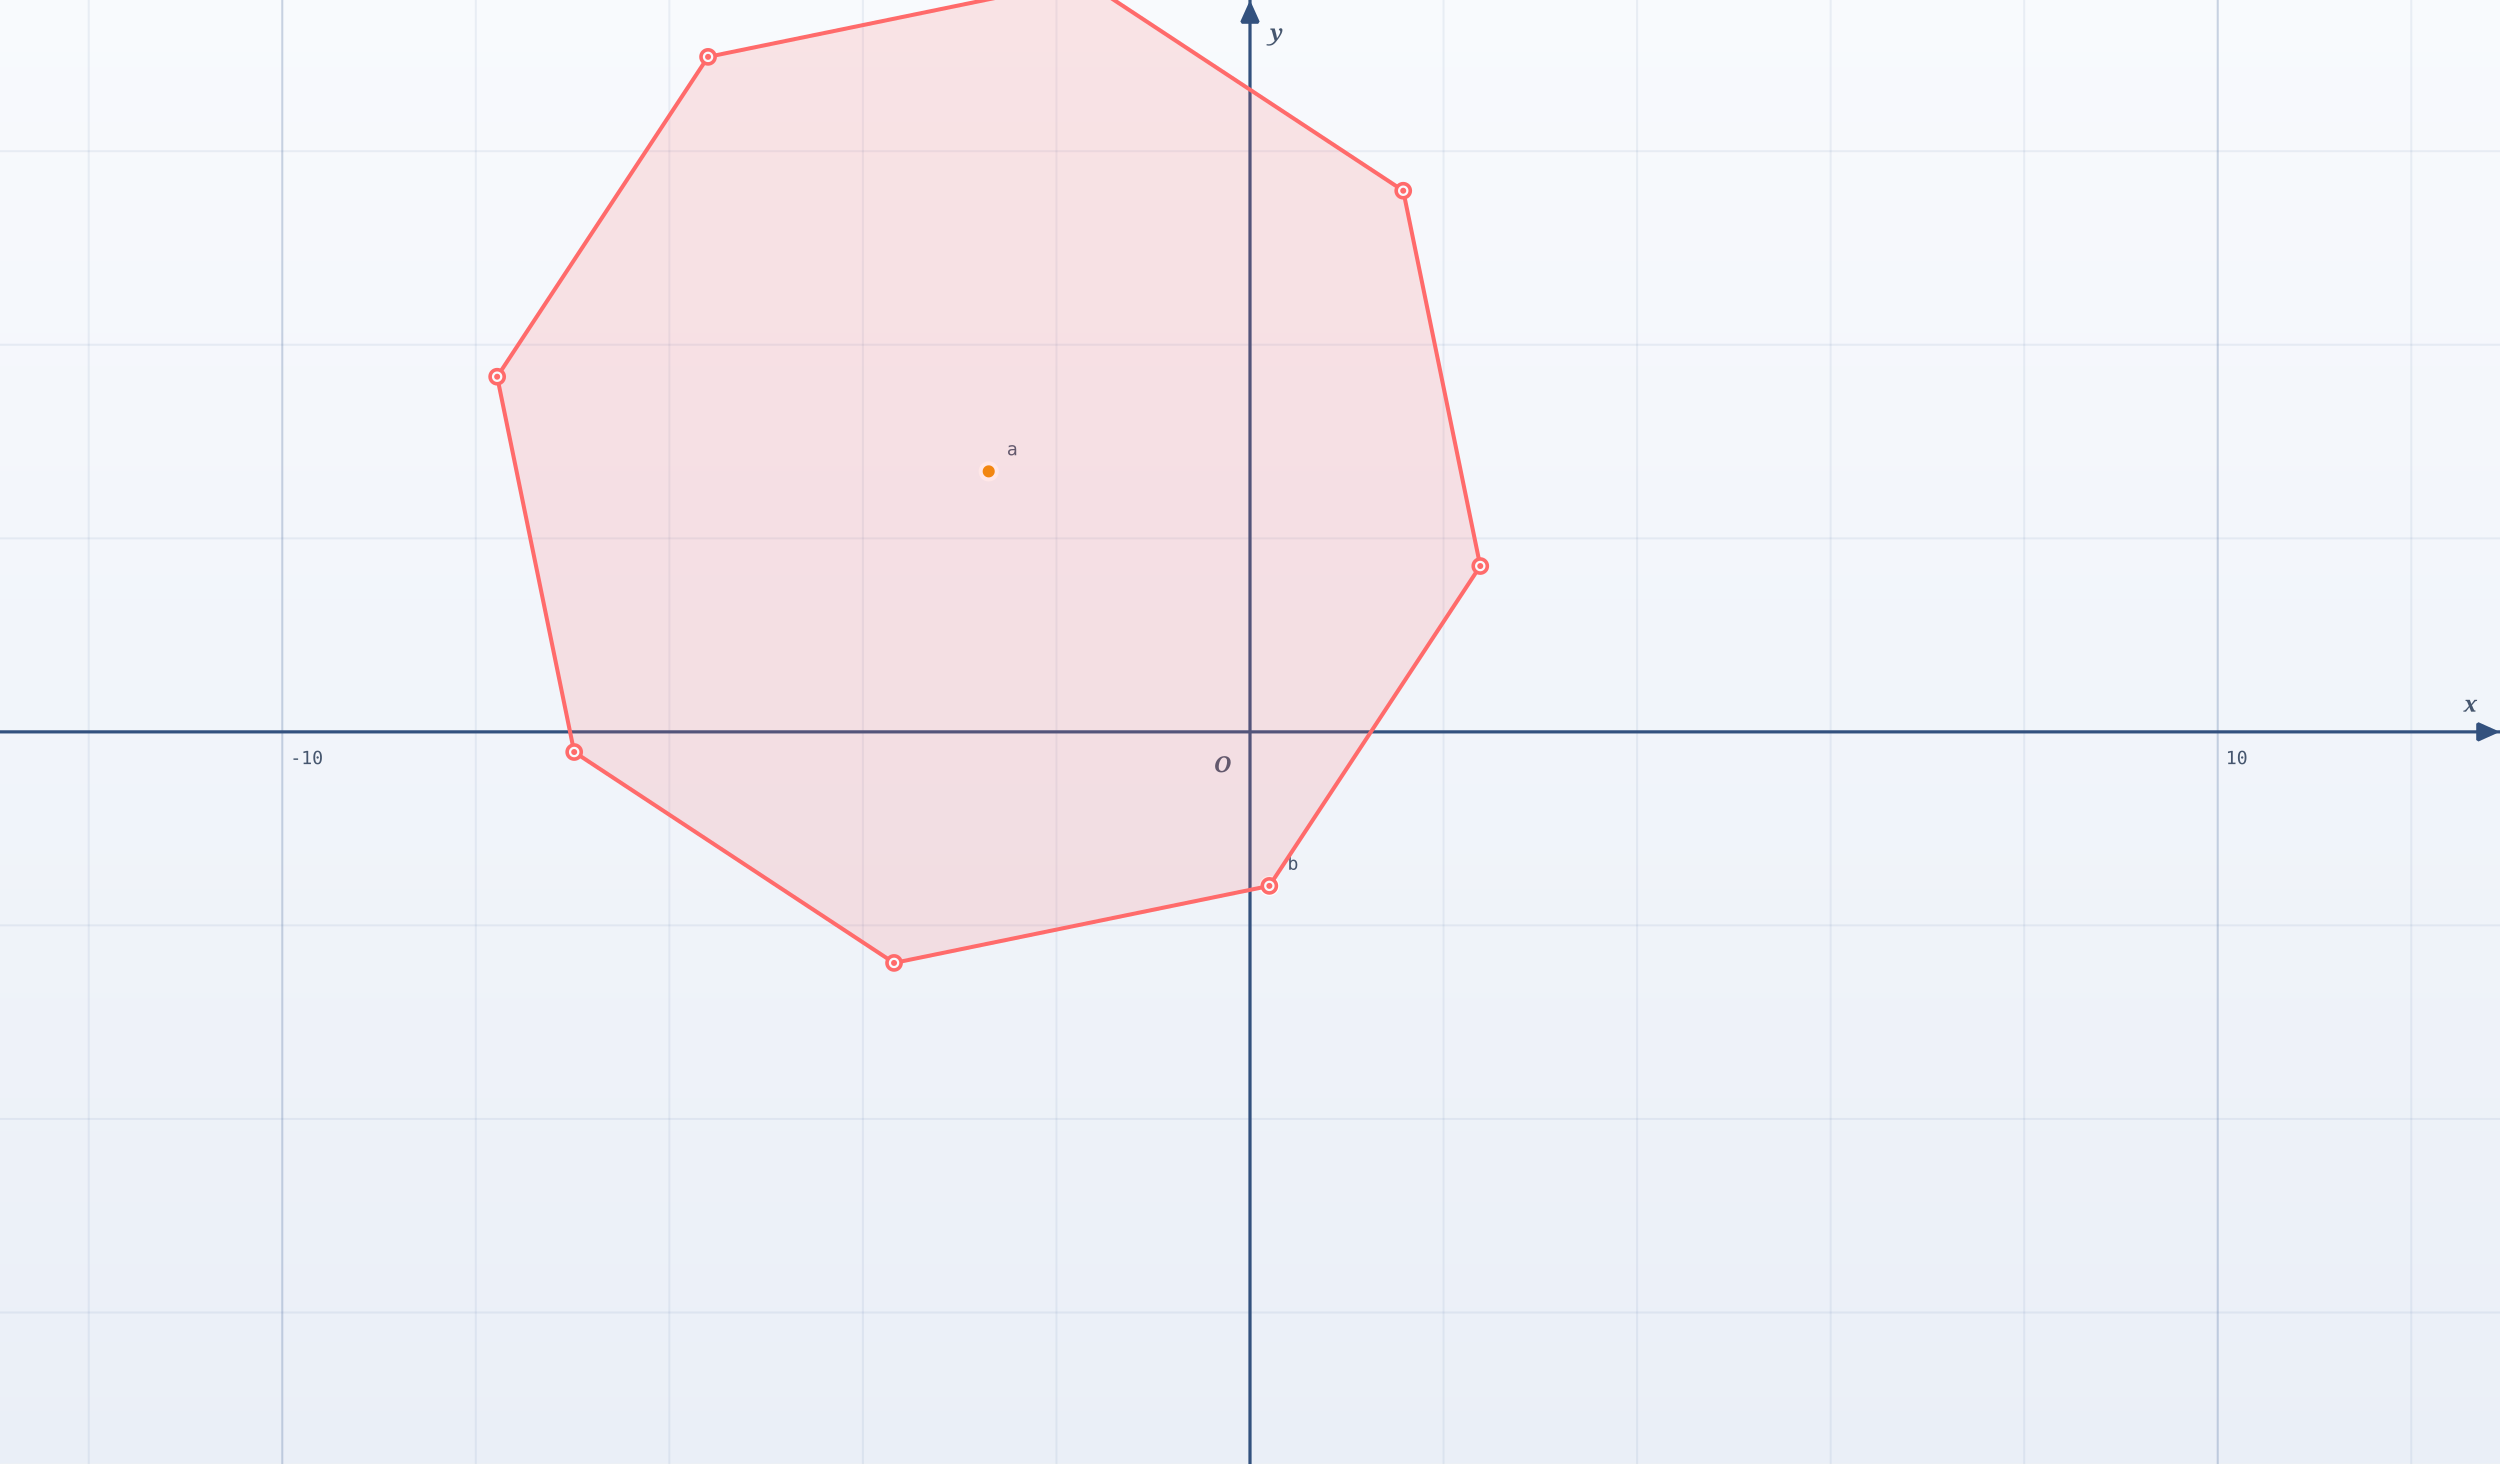
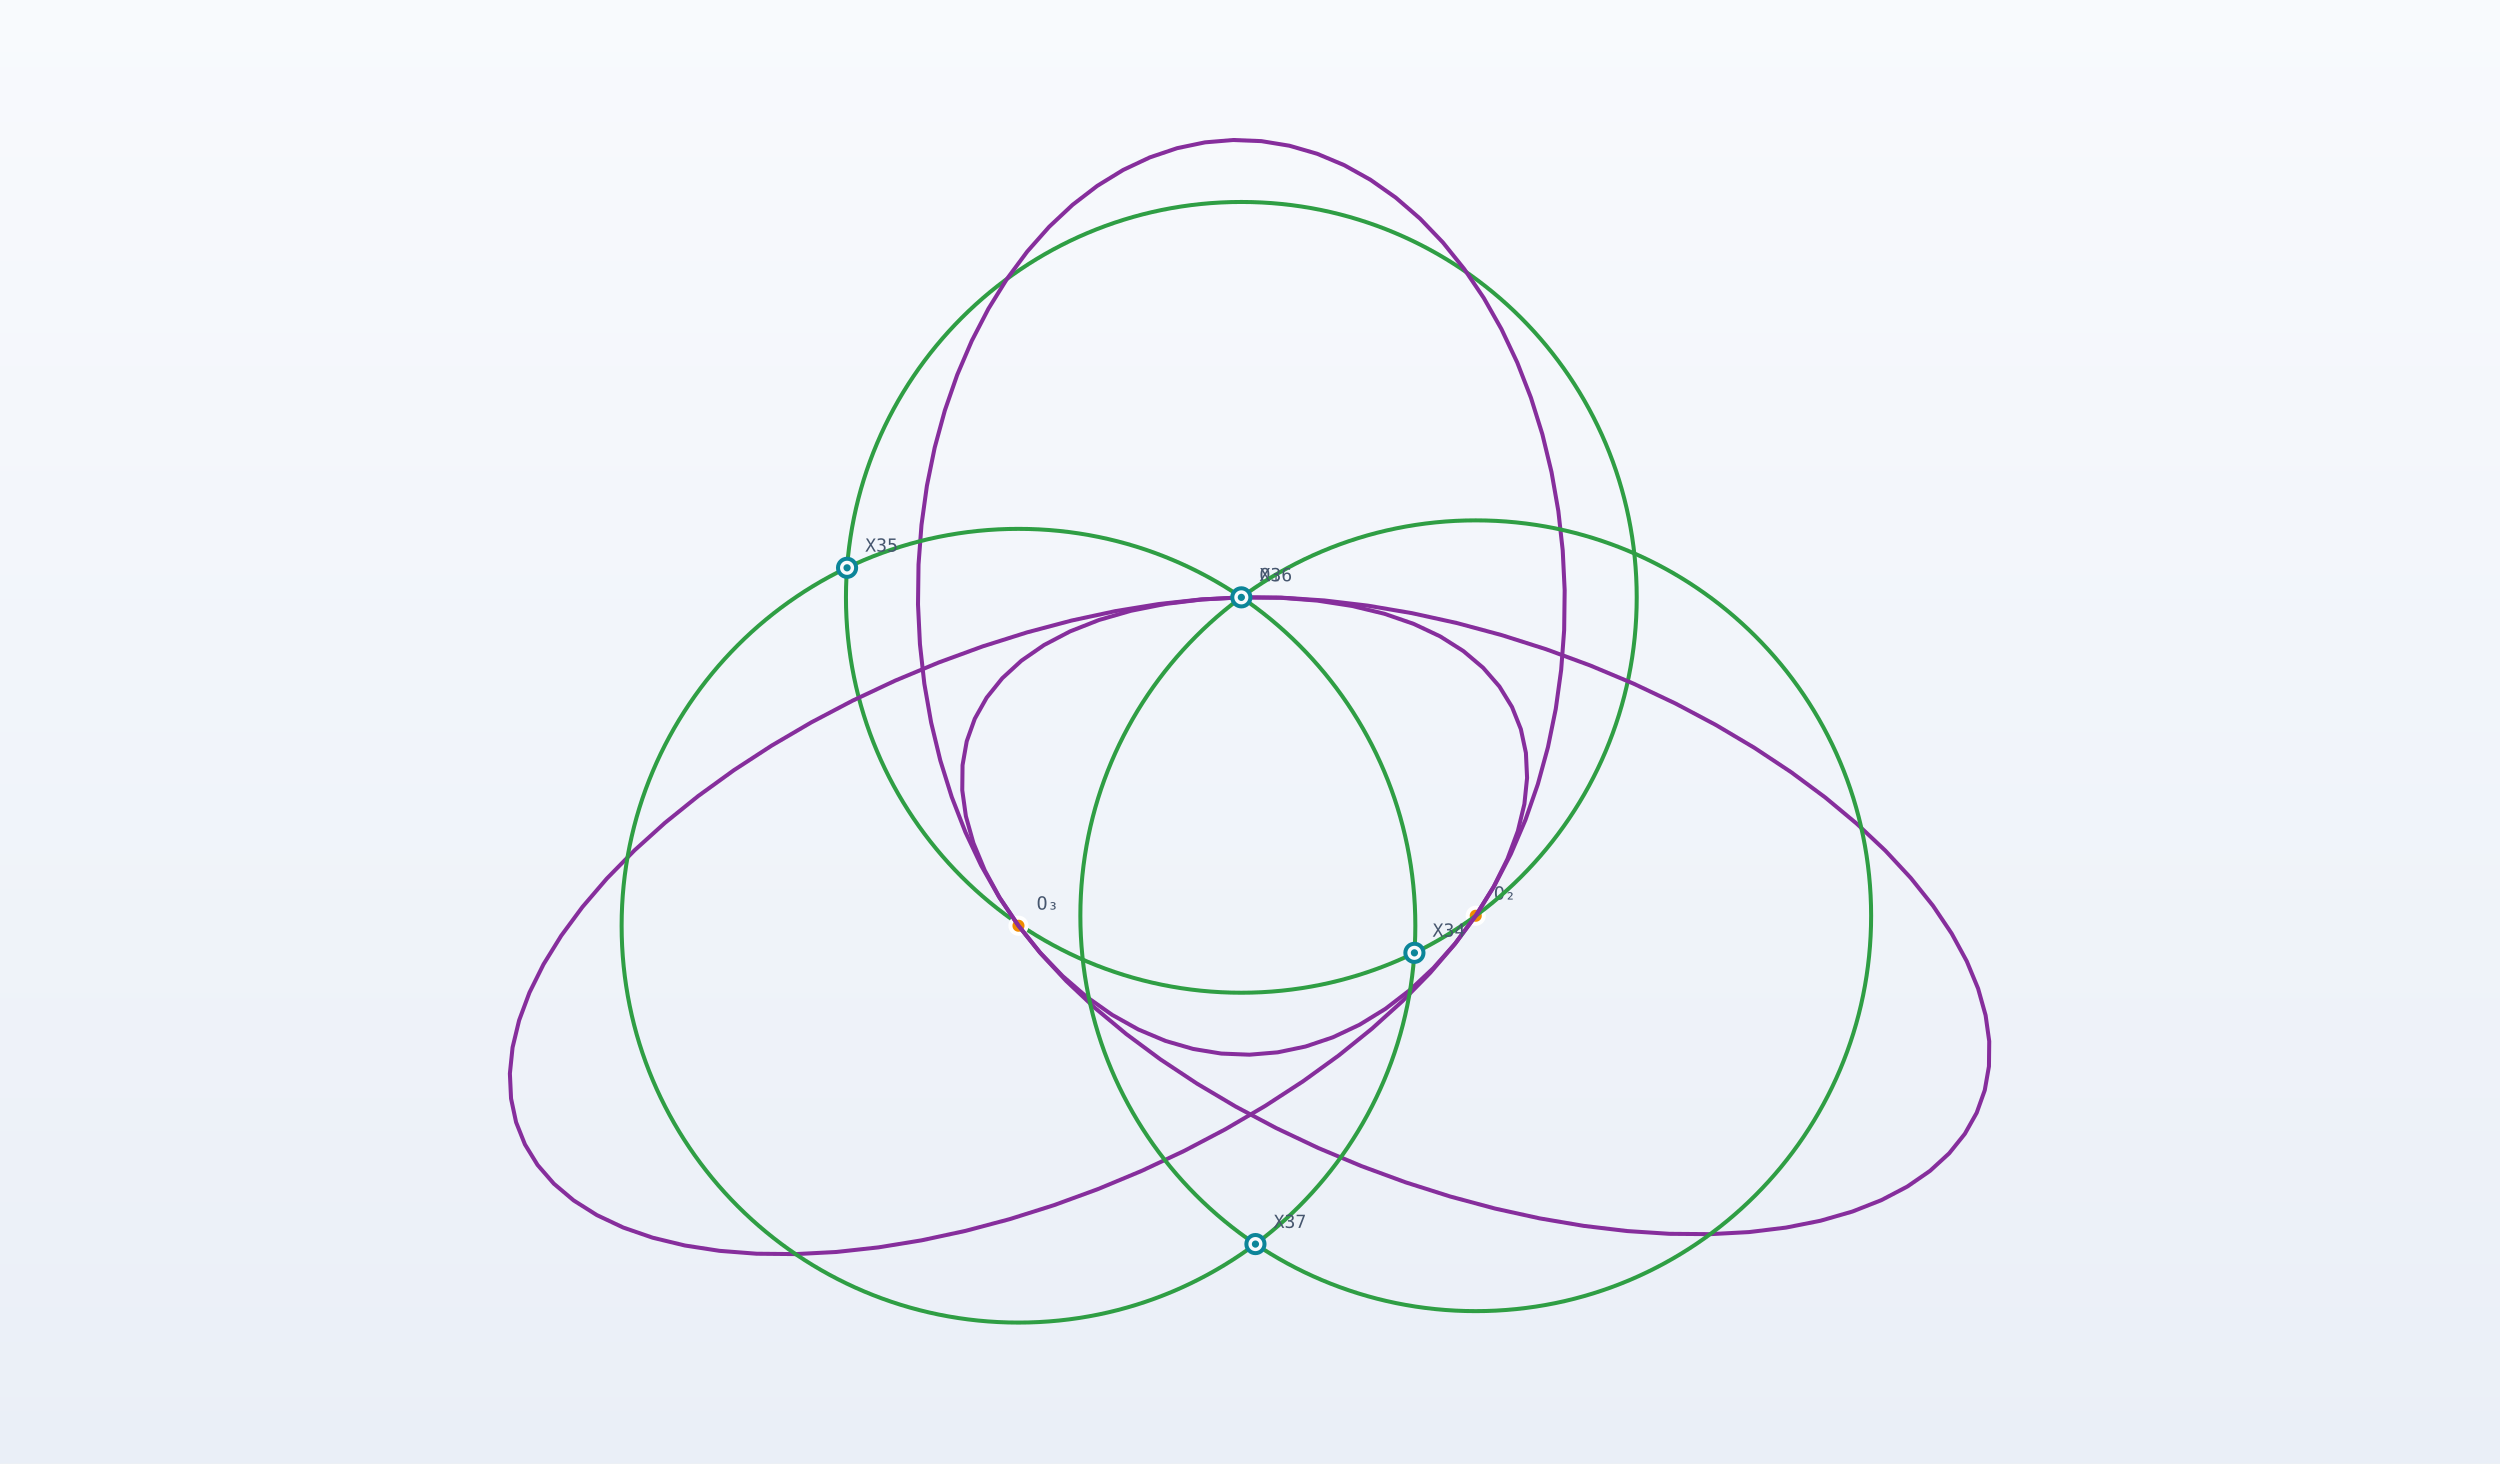
<svg xmlns="http://www.w3.org/2000/svg" width="437.444mm" height="256.117mm" viewBox="0 0 1240 726" version="1.2" baseProfile="tiny">
  <defs>
    <linearGradient gradientUnits="userSpaceOnUse" x1="0" y1="0" x2="0" y2="726" id="gradient1">
      <stop offset="0" stop-color="#f8fafd" stop-opacity="1" />
      <stop offset="1" stop-color="#eaeff7" stop-opacity="1" />
    </linearGradient>
  </defs>
  <g fill="none" stroke="black" stroke-width="1" fill-rule="evenodd" stroke-linecap="square" stroke-linejoin="bevel">
    <g fill="url(#gradient1)" stroke="none" transform="matrix(1,0,0,1,0,0)" font-family="Segoe UI,PingFang SC,Microsoft YaHei,sans-serif" font-size="10" font-weight="400" font-style="normal">
      <rect x="0" y="0" width="1240" height="726" />
    </g>
-     <g fill="none" stroke="#607da8" stroke-opacity="0.102" stroke-width="1" stroke-linecap="square" stroke-linejoin="bevel" transform="matrix(1,0,0,1,0,0)" font-family="Segoe UI,PingFang SC,Microsoft YaHei,sans-serif" font-size="10" font-weight="400" font-style="normal">
-       <polyline fill="none" vector-effect="none" points="44,0 44,726 " />
-       <polyline fill="none" vector-effect="none" points="140,0 140,726 " />
-       <polyline fill="none" vector-effect="none" points="236,0 236,726 " />
-       <polyline fill="none" vector-effect="none" points="332,0 332,726 " />
-       <polyline fill="none" vector-effect="none" points="428,0 428,726 " />
-       <polyline fill="none" vector-effect="none" points="524,0 524,726 " />
-       <polyline fill="none" vector-effect="none" points="716,0 716,726 " />
-       <polyline fill="none" vector-effect="none" points="812,0 812,726 " />
-       <polyline fill="none" vector-effect="none" points="908,0 908,726 " />
-       <polyline fill="none" vector-effect="none" points="1004,0 1004,726 " />
-       <polyline fill="none" vector-effect="none" points="1100,0 1100,726 " />
-       <polyline fill="none" vector-effect="none" points="1196,0 1196,726 " />
-       <polyline fill="none" vector-effect="none" points="0,651 1240,651 " />
-       <polyline fill="none" vector-effect="none" points="0,555 1240,555 " />
-       <polyline fill="none" vector-effect="none" points="0,459 1240,459 " />
-       <polyline fill="none" vector-effect="none" points="0,267 1240,267 " />
-       <polyline fill="none" vector-effect="none" points="0,171 1240,171 " />
-       <polyline fill="none" vector-effect="none" points="0,75 1240,75 " />
-     </g>
-     <g fill="none" stroke="#607da8" stroke-opacity="0.243" stroke-width="1" stroke-linecap="square" stroke-linejoin="bevel" transform="matrix(1,0,0,1,0,0)" font-family="Segoe UI,PingFang SC,Microsoft YaHei,sans-serif" font-size="10" font-weight="400" font-style="normal">
-       <polyline fill="none" vector-effect="none" points="140,0 140,726 " />
-       <polyline fill="none" vector-effect="none" points="1100,0 1100,726 " />
-     </g>
-     <g fill="none" stroke="#46566e" stroke-opacity="1" stroke-width="1" stroke-linecap="square" stroke-linejoin="bevel" transform="matrix(1,0,0,1,0,0)" font-family="Consolas" font-size="9" font-weight="400" font-style="normal">
-       <text fill="#46566e" fill-opacity="1" stroke="none" xml:space="preserve" x="144" y="379" font-family="Consolas" font-size="9" font-weight="400" font-style="normal">-10</text>
-       <text fill="#46566e" fill-opacity="1" stroke="none" xml:space="preserve" x="1104" y="379" font-family="Consolas" font-size="9" font-weight="400" font-style="normal">10</text>
-     </g>
-     <g fill="#33517e" fill-opacity="1" stroke="#33517e" stroke-opacity="1" stroke-width="1.6" stroke-linecap="square" stroke-linejoin="bevel" transform="matrix(1,0,0,1,0,0)" font-family="Consolas" font-size="9" font-weight="400" font-style="normal">
-       <polyline fill="none" vector-effect="none" points="0,363 1240,363 " />
-       <path vector-effect="none" fill-rule="evenodd" d="M1238,363 L1229,358.95 L1229,367.05 L1238,363 Z " />
-       <polyline fill="none" vector-effect="none" points="620,0 620,726 " />
-       <path vector-effect="none" fill-rule="evenodd" d="M620,2 L615.95,11 L624.05,11 L620,2 Z " />
-     </g>
-     <g fill="#33517e" fill-opacity="1" stroke="#46566e" stroke-opacity="1" stroke-width="1" stroke-linecap="square" stroke-linejoin="bevel" transform="matrix(1,0,0,1,0,0)" font-family="Georgia" font-size="11" font-weight="600" font-style="italic">
-       <text fill="#46566e" fill-opacity="1" stroke="none" xml:space="preserve" x="1222" y="353" font-family="Georgia" font-size="11" font-weight="600" font-style="italic">x</text>
-       <text fill="#46566e" fill-opacity="1" stroke="none" xml:space="preserve" x="630" y="20" font-family="Georgia" font-size="11" font-weight="600" font-style="italic">y</text>
-       <text fill="#46566e" fill-opacity="1" stroke="none" xml:space="preserve" x="602" y="383" font-family="Georgia" font-size="11" font-weight="600" font-style="italic">O</text>
-     </g>
-     <g fill="#f08c00" fill-opacity="1" stroke="#ffffff" stroke-opacity="1" stroke-width="2" stroke-linecap="square" stroke-linejoin="bevel" transform="matrix(1,0,0,1,0,0)" font-family="Georgia" font-size="11" font-weight="600" font-style="italic">
-       <circle cx="490.4" cy="233.8" r="4" />
+     <g fill="#f08c00" fill-opacity="1" stroke="#ffffff" stroke-opacity="1" stroke-width="2" stroke-linecap="square" stroke-linejoin="bevel" transform="matrix(1,0,0,1,0,0)" font-family="Segoe UI,PingFang SC,Microsoft YaHei,sans-serif" font-size="10" font-weight="400" font-style="normal">
+       <circle cx="615.703" cy="296.284" r="4" />
    </g>
    <g fill="#f08c00" fill-opacity="1" stroke="#46566e" stroke-opacity="1" stroke-width="1" stroke-linecap="square" stroke-linejoin="bevel" transform="matrix(1,0,0,1,0,0)" font-family="Consolas" font-size="9" font-weight="400" font-style="normal">
-       <text fill="#46566e" fill-opacity="1" stroke="none" xml:space="preserve" x="499.391" y="225.8" font-family="Consolas" font-size="9" font-weight="400" font-style="normal">a</text>
+       <text fill="#46566e" fill-opacity="1" stroke="none" xml:space="preserve" x="624.688" y="288.284" font-family="Consolas" font-size="9" font-weight="400" font-style="normal">O₁</text>
    </g>
    <g fill="#f08c00" fill-opacity="1" stroke="#ffffff" stroke-opacity="1" stroke-width="2" stroke-linecap="square" stroke-linejoin="bevel" transform="matrix(1,0,0,1,0,0)" font-family="Consolas" font-size="9" font-weight="400" font-style="normal">
-       <circle cx="629.6" cy="439.4" r="4" />
+       <circle cx="731.969" cy="454.213" r="4" />
    </g>
    <g fill="#f08c00" fill-opacity="1" stroke="#46566e" stroke-opacity="1" stroke-width="1" stroke-linecap="square" stroke-linejoin="bevel" transform="matrix(1,0,0,1,0,0)" font-family="Consolas" font-size="9" font-weight="400" font-style="normal">
-       <text fill="#46566e" fill-opacity="1" stroke="none" xml:space="preserve" x="638.594" y="431.4" font-family="Consolas" font-size="9" font-weight="400" font-style="normal">b</text>
+       <text fill="#46566e" fill-opacity="1" stroke="none" xml:space="preserve" x="740.969" y="446.213" font-family="Consolas" font-size="9" font-weight="400" font-style="normal">O₂</text>
    </g>
-     <g fill="#ff6b6b" fill-opacity="0.157" stroke="#ff6b6b" stroke-opacity="1" stroke-width="2" stroke-linecap="square" stroke-linejoin="bevel" transform="matrix(1,0,0,1,0,0)" font-family="Consolas" font-size="9" font-weight="400" font-style="normal">
-       <path vector-effect="none" fill-rule="evenodd" d="M629.6,439.4 L734.21,280.752 L696,94.6 L537.352,-10.01 L351.2,28.2 L246.59,186.848 L284.8,373 L443.448,477.61 L629.6,439.4 Z " />
+     <g fill="none" stroke="#2f9e44" stroke-opacity="1" stroke-width="2" stroke-linecap="square" stroke-linejoin="bevel" transform="matrix(1,0,0,1,0,0)" font-family="Consolas" font-size="9" font-weight="400" font-style="normal">
+       <circle cx="615.703" cy="296.284" r="196.11" />
    </g>
-     <g fill="#f8fafd" fill-opacity="1" stroke="#ff6b6b" stroke-opacity="1" stroke-width="1.8" stroke-linecap="square" stroke-linejoin="bevel" transform="matrix(1,0,0,1,0,0)" font-family="Consolas" font-size="9" font-weight="400" font-style="normal">
-       <circle cx="629.6" cy="439.4" r="3.5" />
+     <g fill="#f08c00" fill-opacity="1" stroke="#ffffff" stroke-opacity="1" stroke-width="2" stroke-linecap="square" stroke-linejoin="bevel" transform="matrix(1,0,0,1,0,0)" font-family="Consolas" font-size="9" font-weight="400" font-style="normal">
+       <circle cx="505.166" cy="459.159" r="4" />
    </g>
-     <g fill="#ff6b6b" fill-opacity="1" stroke="none" transform="matrix(1,0,0,1,0,0)" font-family="Consolas" font-size="9" font-weight="400" font-style="normal">
-       <circle cx="629.6" cy="439.4" r="1.5" />
+     <g fill="#f08c00" fill-opacity="1" stroke="#46566e" stroke-opacity="1" stroke-width="1" stroke-linecap="square" stroke-linejoin="bevel" transform="matrix(1,0,0,1,0,0)" font-family="Consolas" font-size="9" font-weight="400" font-style="normal">
+       <text fill="#46566e" fill-opacity="1" stroke="none" xml:space="preserve" x="514.156" y="451.159" font-family="Consolas" font-size="9" font-weight="400" font-style="normal">O₃</text>
    </g>
-     <g fill="#f8fafd" fill-opacity="1" stroke="#ff6b6b" stroke-opacity="1" stroke-width="1.8" stroke-linecap="square" stroke-linejoin="bevel" transform="matrix(1,0,0,1,0,0)" font-family="Consolas" font-size="9" font-weight="400" font-style="normal">
-       <circle cx="734.21" cy="280.752" r="3.5" />
+     <g fill="none" stroke="#862e9c" stroke-opacity="1" stroke-width="2" stroke-linecap="square" stroke-linejoin="bevel" transform="matrix(1,0,0,1,0,0)" font-family="Consolas" font-size="9" font-weight="400" font-style="normal">
+       <path vector-effect="none" fill-rule="evenodd" d="M505.166,459.159 L515.72,472.303 L527.035,484.108 L539.025,494.484 L551.598,503.351 L564.659,510.642 L578.108,516.302 L591.844,520.287 L605.761,522.568 L619.754,523.126 L633.716,521.958 L647.541,519.073 L661.124,514.492 L674.361,508.25 L687.152,500.395 L699.398,490.986 L711.008,480.096 L721.893,467.807 L731.969,454.213 L741.16,439.416 L749.397,423.53 L756.616,406.676 L762.763,388.982 L767.791,370.582 L771.661,351.617 L774.344,332.23 L775.82,312.57 L776.077,292.787 L775.113,273.029 L772.937,253.449 L769.564,234.195 L765.019,215.413 L759.339,197.247 L752.565,179.834 L744.75,163.308 L735.952,147.793 L726.24,133.409 L715.686,120.265 L704.371,108.46 L692.382,98.084 L679.808,89.217 L666.747,81.926 L653.298,76.266 L639.562,72.281 L625.645,70 L611.652,69.442 L597.69,70.61 L583.865,73.495 L570.282,78.076 L557.045,84.318 L544.255,92.173 L532.008,101.581 L520.398,112.472 L509.514,124.761 L499.437,138.355 L490.246,153.152 L482.009,169.037 L474.79,185.892 L468.643,203.586 L463.616,221.986 L459.746,240.951 L457.062,260.337 L455.587,279.997 L455.33,299.781 L456.293,319.539 L458.469,339.119 L461.843,358.373 L466.387,377.155 L472.067,395.321 L478.841,412.734 L486.656,429.26 L495.454,444.774 L505.166,459.159 Z " />
+       <path vector-effect="none" fill-rule="evenodd" d="M731.969,454.213 L740.74,440.036 L747.718,426.005 L752.85,412.226 L756.097,398.804 L757.434,385.842 L756.852,373.438 L754.353,361.686 L749.959,350.676 L743.701,340.491 L735.628,331.21 L725.801,322.903 L714.295,315.632 L701.198,309.454 L686.608,304.415 L670.637,300.554 L653.408,297.899 L635.05,296.473 L615.703,296.284 L595.515,297.335 L574.64,299.617 L553.236,303.114 L531.466,307.798 L509.496,313.634 L487.493,320.578 L465.624,328.576 L444.057,337.569 L422.954,347.486 L402.477,358.254 L382.782,369.789 L364.018,382.005 L346.328,394.807 L329.848,408.1 L314.701,421.781 L301.004,435.747 L288.861,449.89 L278.364,464.105 L269.593,478.281 L262.615,492.312 L257.483,506.091 L254.236,519.513 L252.899,532.475 L253.481,544.879 L255.98,556.631 L260.374,567.641 L266.632,577.826 L274.705,587.107 L284.532,595.415 L296.038,602.685 L309.135,608.864 L323.725,613.902 L339.695,617.764 L356.925,620.418 L375.283,621.845 L394.63,622.033 L414.818,620.982 L435.693,618.7 L457.097,615.203 L478.867,610.519 L500.837,604.683 L522.84,597.739 L544.709,589.741 L566.276,580.749 L587.379,570.831 L607.856,560.064 L627.551,548.528 L646.315,536.313 L664.005,523.51 L680.485,510.217 L695.632,496.536 L709.329,482.571 L721.472,468.427 L731.969,454.213 Z " />
+       <path vector-effect="none" fill-rule="evenodd" d="M505.166,459.159 L495.896,445.375 L488.423,431.659 L482.803,418.115 L479.079,404.846 L477.28,391.952 L477.419,379.532 L479.496,367.68 L483.494,356.487 L489.383,346.038 L497.118,336.411 L506.641,327.682 L517.879,319.915 L530.745,313.171 L545.144,307.5 L560.964,302.945 L578.086,299.542 L596.378,297.316 L615.703,296.284 L635.913,296.454 L656.853,297.824 L678.366,300.385 L700.286,304.117 L722.447,308.99 L744.681,314.969 L766.818,322.008 L788.69,330.053 L810.13,339.043 L830.976,348.909 L851.067,359.577 L870.253,370.965 L888.386,382.986 L905.328,395.55 L920.952,408.56 L935.136,421.918 L947.775,435.521 L958.771,449.267 L968.042,463.05 L975.515,476.766 L981.135,490.31 L984.859,503.58 L986.658,516.474 L986.519,528.894 L984.442,540.745 L980.444,551.938 L974.555,562.388 L966.82,572.014 L957.297,580.743 L946.059,588.51 L933.192,595.254 L918.794,600.925 L902.974,605.48 L885.852,608.883 L867.56,611.109 L848.235,612.141 L828.025,611.971 L807.085,610.601 L785.572,608.04 L763.652,604.309 L741.491,599.435 L719.257,593.456 L697.12,586.417 L675.248,578.372 L653.808,569.382 L632.962,559.516 L612.871,548.848 L593.685,537.46 L575.552,525.439 L558.61,512.875 L542.986,499.865 L528.801,486.508 L516.163,472.904 L505.166,459.159 Z " />
    </g>
-     <g fill="#ff6b6b" fill-opacity="1" stroke="none" transform="matrix(1,0,0,1,0,0)" font-family="Consolas" font-size="9" font-weight="400" font-style="normal">
-       <circle cx="734.21" cy="280.752" r="1.5" />
+     <g fill="none" stroke="#2f9e44" stroke-opacity="1" stroke-width="2" stroke-linecap="square" stroke-linejoin="bevel" transform="matrix(1,0,0,1,0,0)" font-family="Consolas" font-size="9" font-weight="400" font-style="normal">
+       <circle cx="505.166" cy="459.159" r="196.841" />
+       <circle cx="731.969" cy="454.213" r="196.11" />
    </g>
-     <g fill="#f8fafd" fill-opacity="1" stroke="#ff6b6b" stroke-opacity="1" stroke-width="1.8" stroke-linecap="square" stroke-linejoin="bevel" transform="matrix(1,0,0,1,0,0)" font-family="Consolas" font-size="9" font-weight="400" font-style="normal">
-       <circle cx="696" cy="94.6" r="3.5" />
+     <g fill="#f8fafd" fill-opacity="1" stroke="#0c8599" stroke-opacity="1" stroke-width="2" stroke-linecap="square" stroke-linejoin="bevel" transform="matrix(1,0,0,1,0,0)" font-family="Consolas" font-size="9" font-weight="400" font-style="normal">
+       <circle cx="701.548" cy="472.607" r="4.5" />
    </g>
-     <g fill="#ff6b6b" fill-opacity="1" stroke="none" transform="matrix(1,0,0,1,0,0)" font-family="Consolas" font-size="9" font-weight="400" font-style="normal">
-       <circle cx="696" cy="94.6" r="1.5" />
+     <g fill="#0c8599" fill-opacity="1" stroke="none" transform="matrix(1,0,0,1,0,0)" font-family="Consolas" font-size="9" font-weight="400" font-style="normal">
+       <circle cx="701.548" cy="472.607" r="1.8" />
    </g>
-     <g fill="#f8fafd" fill-opacity="1" stroke="#ff6b6b" stroke-opacity="1" stroke-width="1.8" stroke-linecap="square" stroke-linejoin="bevel" transform="matrix(1,0,0,1,0,0)" font-family="Consolas" font-size="9" font-weight="400" font-style="normal">
-       <circle cx="537.352" cy="-10.01" r="3.5" />
+     <g fill="#0c8599" fill-opacity="1" stroke="#46566e" stroke-opacity="1" stroke-width="1" stroke-linecap="square" stroke-linejoin="bevel" transform="matrix(1,0,0,1,0,0)" font-family="Consolas" font-size="9" font-weight="400" font-style="normal">
+       <text fill="#46566e" fill-opacity="1" stroke="none" xml:space="preserve" x="710.547" y="464.607" font-family="Consolas" font-size="9" font-weight="400" font-style="normal">X34</text>
    </g>
-     <g fill="#ff6b6b" fill-opacity="1" stroke="none" transform="matrix(1,0,0,1,0,0)" font-family="Consolas" font-size="9" font-weight="400" font-style="normal">
-       <circle cx="537.352" cy="-10.01" r="1.5" />
+     <g fill="#f8fafd" fill-opacity="1" stroke="#0c8599" stroke-opacity="1" stroke-width="2" stroke-linecap="square" stroke-linejoin="bevel" transform="matrix(1,0,0,1,0,0)" font-family="Consolas" font-size="9" font-weight="400" font-style="normal">
+       <circle cx="420.141" cy="281.628" r="4.5" />
    </g>
-     <g fill="#f8fafd" fill-opacity="1" stroke="#ff6b6b" stroke-opacity="1" stroke-width="1.8" stroke-linecap="square" stroke-linejoin="bevel" transform="matrix(1,0,0,1,0,0)" font-family="Consolas" font-size="9" font-weight="400" font-style="normal">
-       <circle cx="351.2" cy="28.2" r="3.5" />
+     <g fill="#0c8599" fill-opacity="1" stroke="none" transform="matrix(1,0,0,1,0,0)" font-family="Consolas" font-size="9" font-weight="400" font-style="normal">
+       <circle cx="420.141" cy="281.628" r="1.8" />
    </g>
-     <g fill="#ff6b6b" fill-opacity="1" stroke="none" transform="matrix(1,0,0,1,0,0)" font-family="Consolas" font-size="9" font-weight="400" font-style="normal">
-       <circle cx="351.2" cy="28.2" r="1.5" />
+     <g fill="#0c8599" fill-opacity="1" stroke="#46566e" stroke-opacity="1" stroke-width="1" stroke-linecap="square" stroke-linejoin="bevel" transform="matrix(1,0,0,1,0,0)" font-family="Consolas" font-size="9" font-weight="400" font-style="normal">
+       <text fill="#46566e" fill-opacity="1" stroke="none" xml:space="preserve" x="429.141" y="273.628" font-family="Consolas" font-size="9" font-weight="400" font-style="normal">X35</text>
    </g>
-     <g fill="#f8fafd" fill-opacity="1" stroke="#ff6b6b" stroke-opacity="1" stroke-width="1.8" stroke-linecap="square" stroke-linejoin="bevel" transform="matrix(1,0,0,1,0,0)" font-family="Consolas" font-size="9" font-weight="400" font-style="normal">
-       <circle cx="246.59" cy="186.848" r="3.5" />
+     <g fill="#f8fafd" fill-opacity="1" stroke="#0c8599" stroke-opacity="1" stroke-width="2" stroke-linecap="square" stroke-linejoin="bevel" transform="matrix(1,0,0,1,0,0)" font-family="Consolas" font-size="9" font-weight="400" font-style="normal">
+       <circle cx="615.703" cy="296.284" r="4.5" />
    </g>
-     <g fill="#ff6b6b" fill-opacity="1" stroke="none" transform="matrix(1,0,0,1,0,0)" font-family="Consolas" font-size="9" font-weight="400" font-style="normal">
-       <circle cx="246.59" cy="186.848" r="1.5" />
+     <g fill="#0c8599" fill-opacity="1" stroke="none" transform="matrix(1,0,0,1,0,0)" font-family="Consolas" font-size="9" font-weight="400" font-style="normal">
+       <circle cx="615.703" cy="296.284" r="1.8" />
    </g>
-     <g fill="#f8fafd" fill-opacity="1" stroke="#ff6b6b" stroke-opacity="1" stroke-width="1.8" stroke-linecap="square" stroke-linejoin="bevel" transform="matrix(1,0,0,1,0,0)" font-family="Consolas" font-size="9" font-weight="400" font-style="normal">
-       <circle cx="284.8" cy="373" r="3.5" />
+     <g fill="#0c8599" fill-opacity="1" stroke="#46566e" stroke-opacity="1" stroke-width="1" stroke-linecap="square" stroke-linejoin="bevel" transform="matrix(1,0,0,1,0,0)" font-family="Consolas" font-size="9" font-weight="400" font-style="normal">
+       <text fill="#46566e" fill-opacity="1" stroke="none" xml:space="preserve" x="624.688" y="288.284" font-family="Consolas" font-size="9" font-weight="400" font-style="normal">X36</text>
    </g>
-     <g fill="#ff6b6b" fill-opacity="1" stroke="none" transform="matrix(1,0,0,1,0,0)" font-family="Consolas" font-size="9" font-weight="400" font-style="normal">
-       <circle cx="284.8" cy="373" r="1.5" />
+     <g fill="#f8fafd" fill-opacity="1" stroke="#0c8599" stroke-opacity="1" stroke-width="2" stroke-linecap="square" stroke-linejoin="bevel" transform="matrix(1,0,0,1,0,0)" font-family="Consolas" font-size="9" font-weight="400" font-style="normal">
+       <circle cx="622.698" cy="617.06" r="4.5" />
    </g>
-     <g fill="#f8fafd" fill-opacity="1" stroke="#ff6b6b" stroke-opacity="1" stroke-width="1.8" stroke-linecap="square" stroke-linejoin="bevel" transform="matrix(1,0,0,1,0,0)" font-family="Consolas" font-size="9" font-weight="400" font-style="normal">
-       <circle cx="443.448" cy="477.61" r="3.5" />
+     <g fill="#0c8599" fill-opacity="1" stroke="none" transform="matrix(1,0,0,1,0,0)" font-family="Consolas" font-size="9" font-weight="400" font-style="normal">
+       <circle cx="622.698" cy="617.06" r="1.8" />
    </g>
-     <g fill="#ff6b6b" fill-opacity="1" stroke="none" transform="matrix(1,0,0,1,0,0)" font-family="Consolas" font-size="9" font-weight="400" font-style="normal">
-       <circle cx="443.448" cy="477.61" r="1.5" />
+     <g fill="#0c8599" fill-opacity="1" stroke="#46566e" stroke-opacity="1" stroke-width="1" stroke-linecap="square" stroke-linejoin="bevel" transform="matrix(1,0,0,1,0,0)" font-family="Consolas" font-size="9" font-weight="400" font-style="normal">
+       <text fill="#46566e" fill-opacity="1" stroke="none" xml:space="preserve" x="631.688" y="609.06" font-family="Consolas" font-size="9" font-weight="400" font-style="normal">X37</text>
    </g>
  </g>
</svg>
